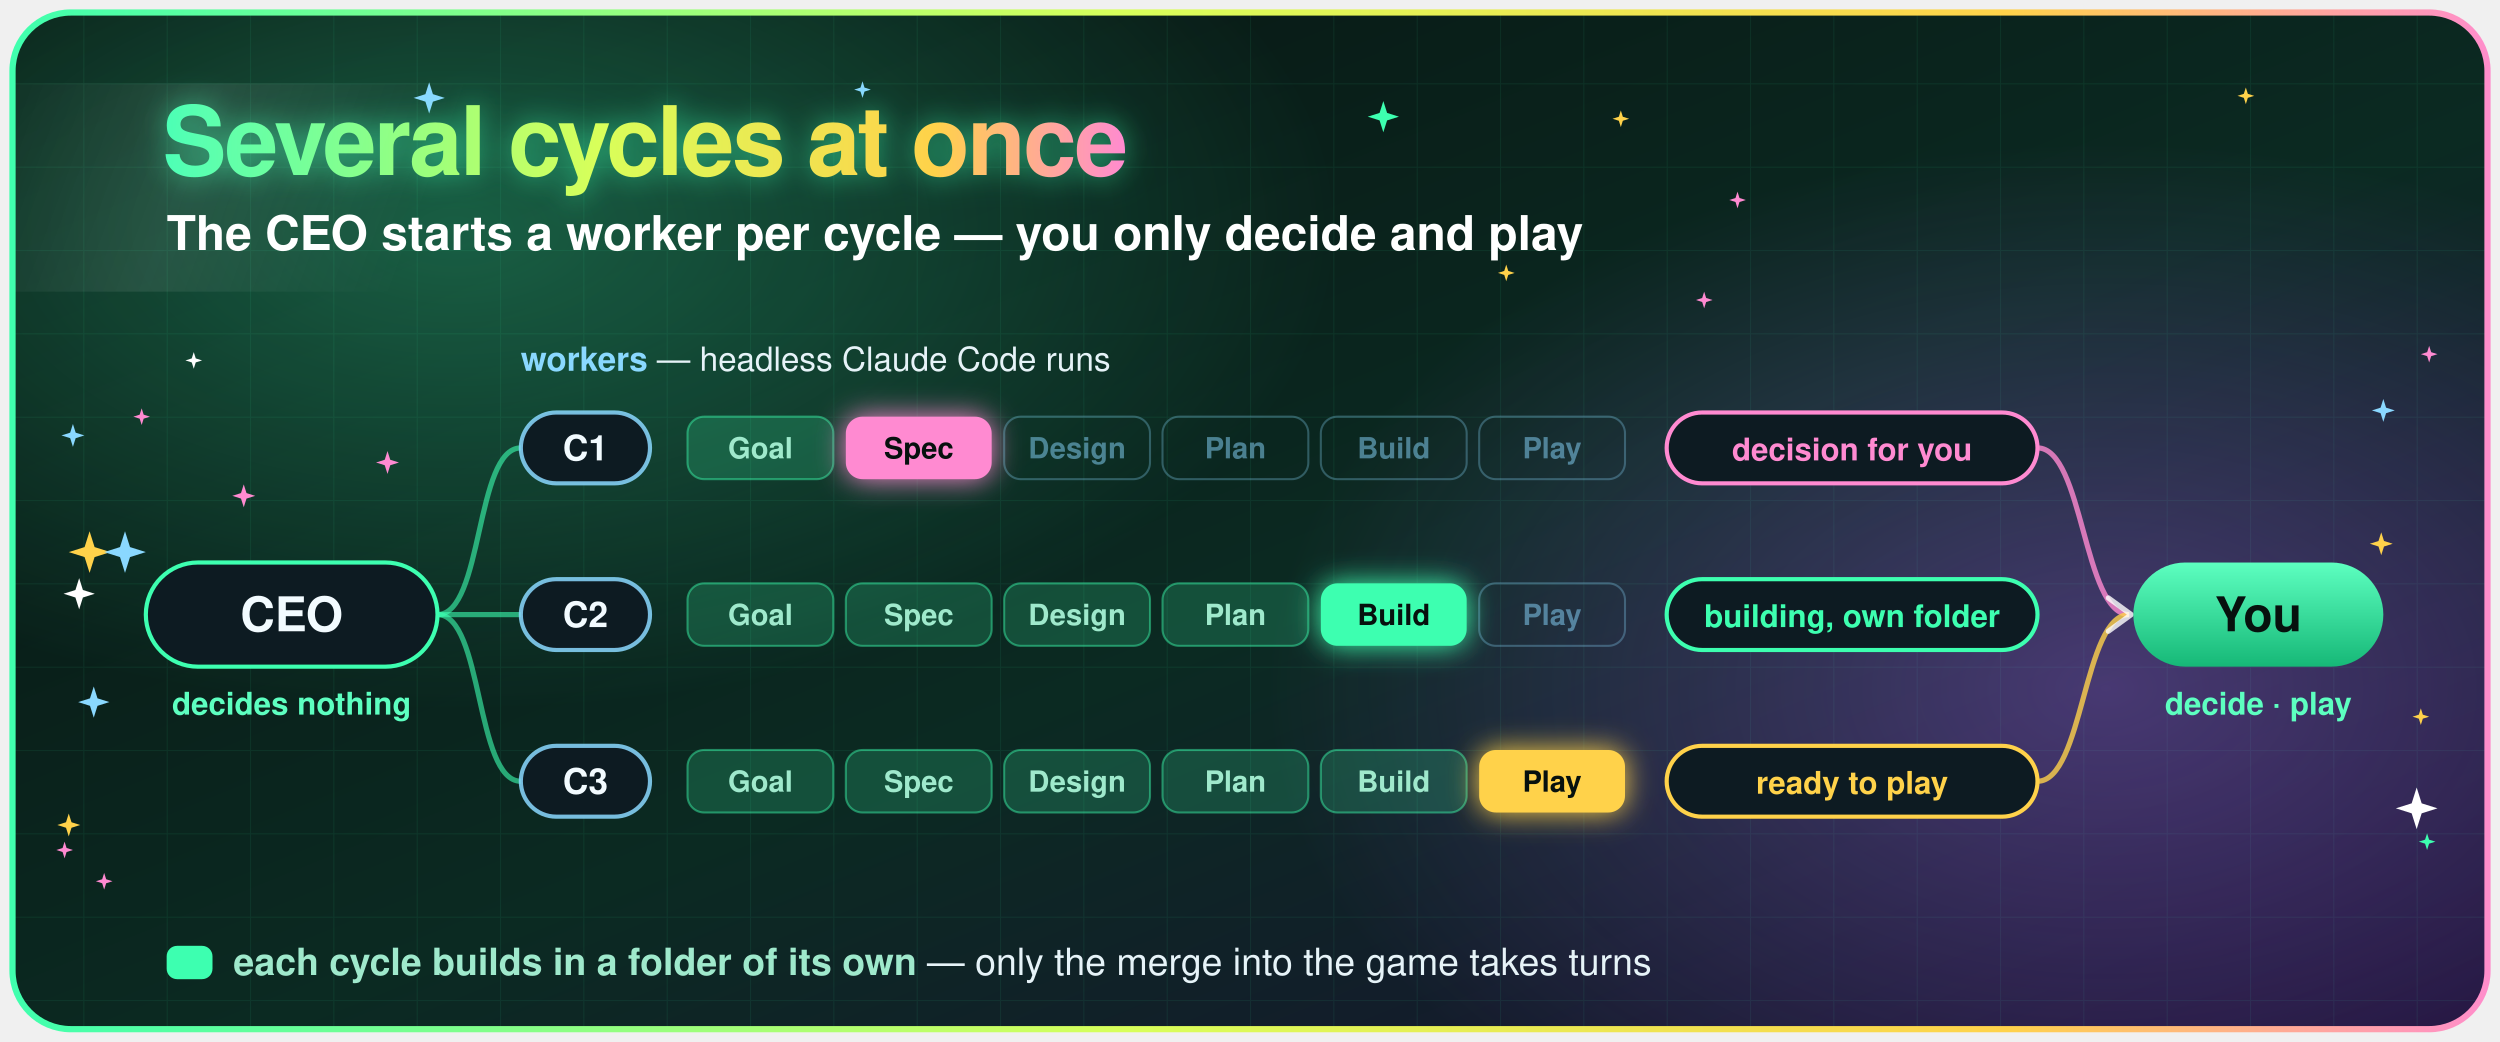
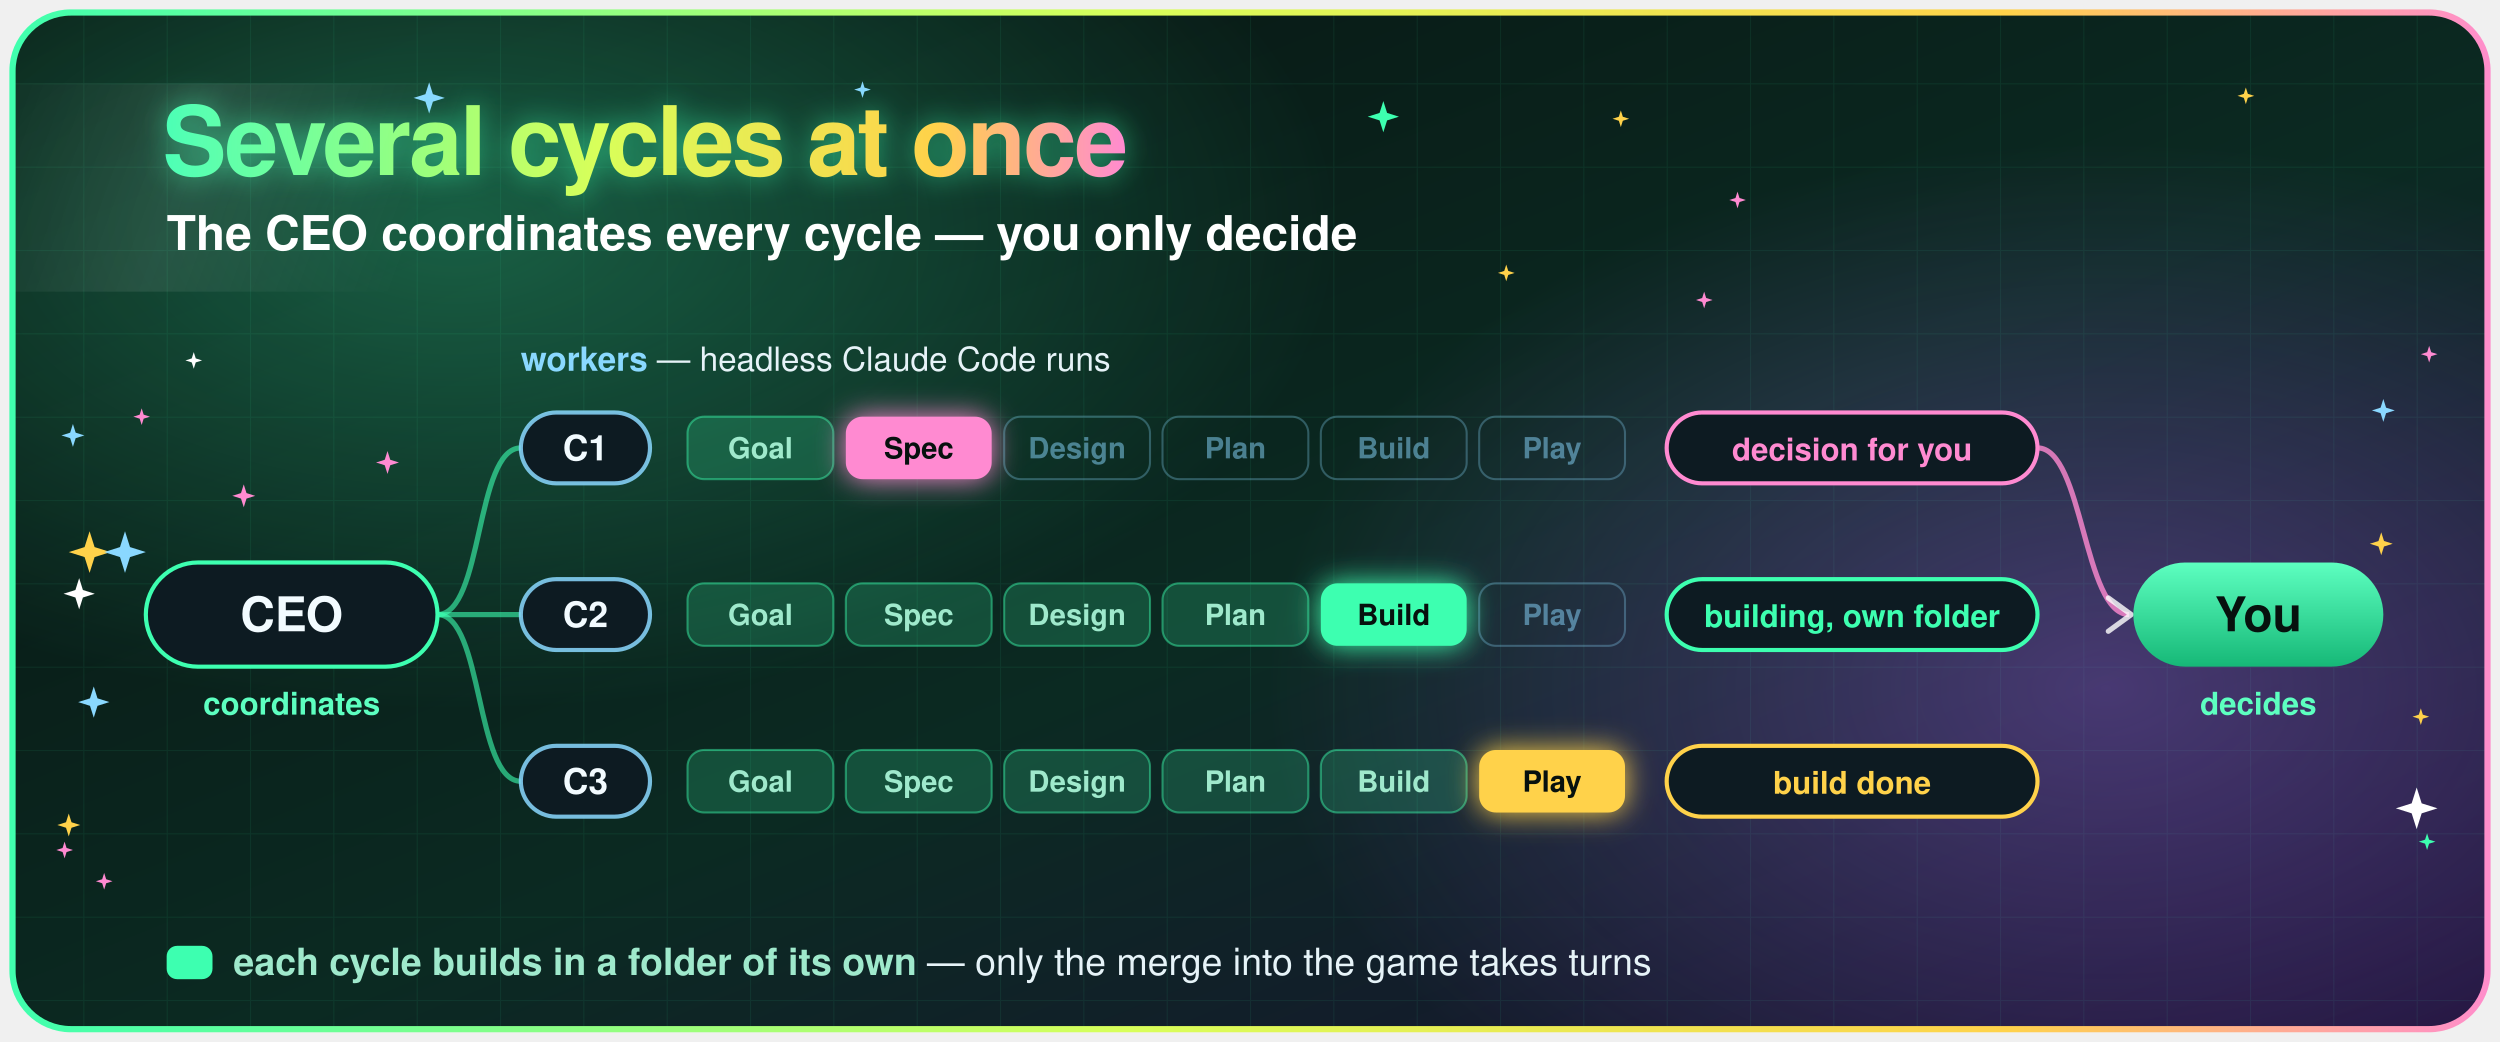
<svg xmlns="http://www.w3.org/2000/svg" viewBox="0 0 1200 500" width="1200" height="500" font-family="ui-sans-serif, -apple-system, BlinkMacSystemFont, 'Segoe UI', Helvetica, Arial, sans-serif">
  <defs>
    <linearGradient id="bg" x1="0" y1="0" x2="1" y2="1">
      <stop offset="0" stop-color="#07110e" />
      <stop offset="0.55" stop-color="#0b2a22" />
      <stop offset="1" stop-color="#1a1033" />
    </linearGradient>
    <linearGradient id="title" x1="0" y1="0" x2="1" y2="0">
      <stop offset="0" stop-color="#3dffb0" />
      <stop offset="0.45" stop-color="#d8ff5a" />
      <stop offset="0.8" stop-color="#ffd24a" />
      <stop offset="1" stop-color="#ff8ad1" />
    </linearGradient>
    <linearGradient id="you" x1="0" y1="0" x2="0" y2="1">
      <stop offset="0" stop-color="#5dffc0" />
      <stop offset="1" stop-color="#16b877" />
    </linearGradient>
    <linearGradient id="shine" x1="0" y1="0" x2="1" y2="0">
      <stop offset="0" stop-color="#ffffff" stop-opacity="0" />
      <stop offset="0.5" stop-color="#ffffff" stop-opacity="0.55" />
      <stop offset="1" stop-color="#ffffff" stop-opacity="0" />
    </linearGradient>
    <radialGradient id="spot" cx="0.5" cy="0.5" r="0.5">
      <stop offset="0" stop-color="#3dffb0" stop-opacity="0.3" />
      <stop offset="1" stop-color="#3dffb0" stop-opacity="0" />
    </radialGradient>
    <radialGradient id="spot2" cx="0.5" cy="0.5" r="0.5">
      <stop offset="0" stop-color="#b06cff" stop-opacity="0.34" />
      <stop offset="1" stop-color="#b06cff" stop-opacity="0" />
    </radialGradient>
    <pattern id="grid" width="40" height="40" patternUnits="userSpaceOnUse">
      <path d="M40 0H0V40" fill="none" stroke="#3dffb0" stroke-opacity="0.07" stroke-width="1" />
    </pattern>
    <filter id="glow" x="-50%" y="-120%" width="200%" height="340%">
      <feGaussianBlur stdDeviation="7" />
    </filter>
    <clipPath id="card">
      <rect x="6" y="6" width="1188" height="488" rx="28" />
    </clipPath>
    <path id="star" d="M0,-10 L2.4,-2.4 L10,0 L2.4,2.4 L0,10 L-2.4,2.4 L-10,0 L-2.4,-2.4 Z" />
  </defs>
  <style>
    .tw { animation: tw 2.6s ease-in-out infinite; transform-box: fill-box; transform-origin: center; }
    @keyframes tw { 0%,100% { opacity: .15; transform: scale(.6); } 50% { opacity: 1; transform: scale(1.15); } }
    .new { animation: pop 2.4s ease-in-out infinite; }
    @keyframes pop { 0%,100% { opacity: .35; } 50% { opacity: .95; } }
    .sweep { animation: sweep 5s ease-in-out infinite; }
    @keyframes sweep { 0% { transform: translateX(-500px); } 60%,100% { transform: translateX(1300px); } }
  </style>
  <g clip-path="url(#card)">
    <rect x="6" y="6" width="1188" height="488" fill="url(#bg)" />
    <rect x="6" y="6" width="1188" height="488" fill="url(#grid)" />
    <ellipse cx="220" cy="110" rx="420" ry="230" fill="url(#spot)" />
    <ellipse cx="1010" cy="330" rx="400" ry="260" fill="url(#spot2)" />
    <g transform="translate(68,200) scale(0.4)">
      <use href="#star" class="tw" style="animation-delay:-0.19s" fill="#ff8ad1" />
    </g>
    <g transform="translate(778,57) scale(0.4)">
      <use href="#star" class="tw" style="animation-delay:-2.37s" fill="#ffd24a" />
    </g>
    <g transform="translate(206,47) scale(0.75)">
      <use href="#star" class="tw" style="animation-delay:-0.18s" fill="#8ad8ff" />
    </g>
    <g transform="translate(43,265) scale(1.0)">
      <use href="#star" class="tw" style="animation-delay:-0.32s" fill="#ffd24a" />
    </g>
    <g transform="translate(60,265) scale(1.0)">
      <use href="#star" class="tw" style="animation-delay:-1.52s" fill="#8ad8ff" />
    </g>
    <g transform="translate(723,131) scale(0.4)">
      <use href="#star" class="tw" style="animation-delay:-0.75s" fill="#ffd24a" />
    </g>
    <g transform="translate(33,396) scale(0.55)">
      <use href="#star" class="tw" style="animation-delay:-1.46s" fill="#ffd24a" />
    </g>
    <g transform="translate(414,43) scale(0.4)">
      <use href="#star" class="tw" style="animation-delay:-1.42s" fill="#8ad8ff" />
    </g>
    <g transform="translate(31,408) scale(0.4)">
      <use href="#star" class="tw" style="animation-delay:-1.29s" fill="#ff8ad1" />
    </g>
    <g transform="translate(1160,388) scale(1.0)">
      <use href="#star" class="tw" style="animation-delay:-2.40s" fill="#ffffff" />
    </g>
    <g transform="translate(93,173) scale(0.4)">
      <use href="#star" class="tw" style="animation-delay:-0.21s" fill="#ffffff" />
    </g>
    <g transform="translate(45,337) scale(0.75)">
      <use href="#star" class="tw" style="animation-delay:-0.75s" fill="#8ad8ff" />
    </g>
    <g transform="translate(1078,46) scale(0.4)">
      <use href="#star" class="tw" style="animation-delay:-1.97s" fill="#ffd24a" />
    </g>
    <g transform="translate(1166,170) scale(0.4)">
      <use href="#star" class="tw" style="animation-delay:-1.99s" fill="#ff8ad1" />
    </g>
    <g transform="translate(117,238) scale(0.55)">
      <use href="#star" class="tw" style="animation-delay:-1.55s" fill="#ff8ad1" />
    </g>
    <g transform="translate(1144,197) scale(0.55)">
      <use href="#star" class="tw" style="animation-delay:-1.23s" fill="#8ad8ff" />
    </g>
    <g transform="translate(664,56) scale(0.75)">
      <use href="#star" class="tw" style="animation-delay:-0.74s" fill="#3dffb0" />
    </g>
    <g transform="translate(35,209) scale(0.55)">
      <use href="#star" class="tw" style="animation-delay:-0.44s" fill="#8ad8ff" />
    </g>
    <g transform="translate(1143,261) scale(0.55)">
      <use href="#star" class="tw" style="animation-delay:-0.34s" fill="#ffd24a" />
    </g>
    <g transform="translate(1165,404) scale(0.4)">
      <use href="#star" class="tw" style="animation-delay:-0.43s" fill="#3dffb0" />
    </g>
    <g transform="translate(38,285) scale(0.75)">
      <use href="#star" class="tw" style="animation-delay:-2.25s" fill="#ffffff" />
    </g>
    <g transform="translate(1162,344) scale(0.4)">
      <use href="#star" class="tw" style="animation-delay:-0.39s" fill="#ffd24a" />
    </g>
    <g transform="translate(818,144) scale(0.4)">
      <use href="#star" class="tw" style="animation-delay:-0.03s" fill="#ff8ad1" />
    </g>
    <g transform="translate(834,96) scale(0.4)">
      <use href="#star" class="tw" style="animation-delay:-0.38s" fill="#ff8ad1" />
    </g>
    <g transform="translate(186,222) scale(0.55)">
      <use href="#star" class="tw" style="animation-delay:-2.48s" fill="#ff8ad1" />
    </g>
    <g transform="translate(50,423) scale(0.4)">
      <use href="#star" class="tw" style="animation-delay:-1.19s" fill="#ff8ad1" />
    </g>
    <text x="78" y="84" font-size="46" font-weight="900" letter-spacing="-1.2" fill="#3dffb0" filter="url(#glow)" opacity="0.6">Several cycles at once</text>
    <text x="78" y="84" font-size="46" font-weight="900" letter-spacing="-1.2" fill="url(#title)">Several cycles at once</text>
-     <text x="80" y="120" font-size="23" font-weight="600" fill="#ffffff">The CEO starts a worker per cycle — you only decide and play</text>
+     <text x="80" y="120" font-size="23" font-weight="600" fill="#ffffff">The CEO coordinates every cycle — you only decide</text>
    <rect class="sweep" x="0" y="40" width="240" height="100" fill="url(#shine)" opacity="0.16" transform="skewX(-20)" />
    <rect x="70" y="270" width="140" height="50" rx="25" fill="#0d1b22" stroke="#3dffb0" stroke-width="2" />
    <text x="140" y="303" font-size="23" font-weight="800" text-anchor="middle" fill="#f2fbff">CEO</text>
-     <text x="140" y="343" font-size="15" font-weight="600" text-anchor="middle" fill="#5dffc0">decides nothing</text>
+     <text x="140" y="343" font-size="15" font-weight="600" text-anchor="middle" fill="#5dffc0">coordinates</text>
    <text x="250" y="178" font-size="16" font-weight="700" fill="#8ad8ff">workers <tspan fill="#e6f3f8" font-weight="500">— headless Claude Code runs</tspan>
    </text>
    <path d="M210,295 C232,295 228,215 250,215" fill="none" stroke="#3dffb0" stroke-opacity="0.6" stroke-width="2.5" />
    <rect x="250" y="198" width="62" height="34" rx="17" fill="#0d1b22" stroke="#8ad8ff" stroke-opacity="0.85" stroke-width="2" />
    <text x="281" y="221" font-size="17" font-weight="800" text-anchor="middle" fill="#f2fbff">C1</text>
    <rect x="330" y="200" width="70" height="30" rx="8" fill="#3dffb0" fill-opacity="0.18" stroke="#3dffb0" stroke-opacity="0.45" />
    <text x="365" y="220" font-size="14" font-weight="600" text-anchor="middle" fill="#9fe9cc">Goal</text>
    <rect class="new" style="animation-delay:-0.0s" x="406" y="200" width="70" height="30" rx="8" fill="#ff8ad1" filter="url(#glow)" />
    <rect x="406" y="200" width="70" height="30" rx="8" fill="#ff8ad1" />
    <text x="441" y="220" font-size="14" font-weight="800" text-anchor="middle" fill="#07110e">Spec</text>
    <rect x="482" y="200" width="70" height="30" rx="8" fill="none" stroke="#8ad8ff" stroke-opacity="0.3" />
    <text x="517" y="220" font-size="14" font-weight="600" text-anchor="middle" fill="#8ad8ff" fill-opacity="0.5">Design</text>
    <rect x="558" y="200" width="70" height="30" rx="8" fill="none" stroke="#8ad8ff" stroke-opacity="0.3" />
    <text x="593" y="220" font-size="14" font-weight="600" text-anchor="middle" fill="#8ad8ff" fill-opacity="0.5">Plan</text>
    <rect x="634" y="200" width="70" height="30" rx="8" fill="none" stroke="#8ad8ff" stroke-opacity="0.3" />
    <text x="669" y="220" font-size="14" font-weight="600" text-anchor="middle" fill="#8ad8ff" fill-opacity="0.5">Build</text>
    <rect x="710" y="200" width="70" height="30" rx="8" fill="none" stroke="#8ad8ff" stroke-opacity="0.3" />
    <text x="745" y="220" font-size="14" font-weight="600" text-anchor="middle" fill="#8ad8ff" fill-opacity="0.5">Play</text>
    <rect x="800" y="198" width="178" height="34" rx="17" fill="#0d1b22" stroke="#ff8ad1" stroke-width="2" />
    <text x="889" y="221" font-size="15" font-weight="700" text-anchor="middle" fill="#ff8ad1">decision for you</text>
    <path d="M978,215 C1000,215 1000,295 1022,295" fill="none" stroke="#ff8ad1" stroke-opacity="0.8" stroke-width="2.5" />
    <path d="M210,295 C232,295 228,295 250,295" fill="none" stroke="#3dffb0" stroke-opacity="0.6" stroke-width="2.5" />
    <rect x="250" y="278" width="62" height="34" rx="17" fill="#0d1b22" stroke="#8ad8ff" stroke-opacity="0.85" stroke-width="2" />
    <text x="281" y="301" font-size="17" font-weight="800" text-anchor="middle" fill="#f2fbff">C2</text>
    <rect x="330" y="280" width="70" height="30" rx="8" fill="#3dffb0" fill-opacity="0.18" stroke="#3dffb0" stroke-opacity="0.45" />
    <text x="365" y="300" font-size="14" font-weight="600" text-anchor="middle" fill="#9fe9cc">Goal</text>
    <rect x="406" y="280" width="70" height="30" rx="8" fill="#3dffb0" fill-opacity="0.18" stroke="#3dffb0" stroke-opacity="0.45" />
    <text x="441" y="300" font-size="14" font-weight="600" text-anchor="middle" fill="#9fe9cc">Spec</text>
    <rect x="482" y="280" width="70" height="30" rx="8" fill="#3dffb0" fill-opacity="0.18" stroke="#3dffb0" stroke-opacity="0.45" />
    <text x="517" y="300" font-size="14" font-weight="600" text-anchor="middle" fill="#9fe9cc">Design</text>
    <rect x="558" y="280" width="70" height="30" rx="8" fill="#3dffb0" fill-opacity="0.18" stroke="#3dffb0" stroke-opacity="0.45" />
    <text x="593" y="300" font-size="14" font-weight="600" text-anchor="middle" fill="#9fe9cc">Plan</text>
    <rect class="new" style="animation-delay:-0.6s" x="634" y="280" width="70" height="30" rx="8" fill="#3dffb0" filter="url(#glow)" />
    <rect x="634" y="280" width="70" height="30" rx="8" fill="#3dffb0" />
    <text x="669" y="300" font-size="14" font-weight="800" text-anchor="middle" fill="#07110e">Build</text>
    <rect x="710" y="280" width="70" height="30" rx="8" fill="none" stroke="#8ad8ff" stroke-opacity="0.3" />
    <text x="745" y="300" font-size="14" font-weight="600" text-anchor="middle" fill="#8ad8ff" fill-opacity="0.5">Play</text>
    <rect x="800" y="278" width="178" height="34" rx="17" fill="#0d1b22" stroke="#3dffb0" stroke-width="2" />
    <text x="889" y="301" font-size="15" font-weight="700" text-anchor="middle" fill="#3dffb0">building, own folder</text>
    <path d="M210,295 C232,295 228,375 250,375" fill="none" stroke="#3dffb0" stroke-opacity="0.6" stroke-width="2.5" />
    <rect x="250" y="358" width="62" height="34" rx="17" fill="#0d1b22" stroke="#8ad8ff" stroke-opacity="0.85" stroke-width="2" />
    <text x="281" y="381" font-size="17" font-weight="800" text-anchor="middle" fill="#f2fbff">C3</text>
    <rect x="330" y="360" width="70" height="30" rx="8" fill="#3dffb0" fill-opacity="0.18" stroke="#3dffb0" stroke-opacity="0.45" />
    <text x="365" y="380" font-size="14" font-weight="600" text-anchor="middle" fill="#9fe9cc">Goal</text>
    <rect x="406" y="360" width="70" height="30" rx="8" fill="#3dffb0" fill-opacity="0.18" stroke="#3dffb0" stroke-opacity="0.45" />
    <text x="441" y="380" font-size="14" font-weight="600" text-anchor="middle" fill="#9fe9cc">Spec</text>
    <rect x="482" y="360" width="70" height="30" rx="8" fill="#3dffb0" fill-opacity="0.18" stroke="#3dffb0" stroke-opacity="0.45" />
    <text x="517" y="380" font-size="14" font-weight="600" text-anchor="middle" fill="#9fe9cc">Design</text>
    <rect x="558" y="360" width="70" height="30" rx="8" fill="#3dffb0" fill-opacity="0.18" stroke="#3dffb0" stroke-opacity="0.45" />
    <text x="593" y="380" font-size="14" font-weight="600" text-anchor="middle" fill="#9fe9cc">Plan</text>
    <rect x="634" y="360" width="70" height="30" rx="8" fill="#3dffb0" fill-opacity="0.18" stroke="#3dffb0" stroke-opacity="0.45" />
    <text x="669" y="380" font-size="14" font-weight="600" text-anchor="middle" fill="#9fe9cc">Build</text>
    <rect class="new" style="animation-delay:-1.2s" x="710" y="360" width="70" height="30" rx="8" fill="#ffd24a" filter="url(#glow)" />
    <rect x="710" y="360" width="70" height="30" rx="8" fill="#ffd24a" />
    <text x="745" y="380" font-size="14" font-weight="800" text-anchor="middle" fill="#07110e">Play</text>
    <rect x="800" y="358" width="178" height="34" rx="17" fill="#0d1b22" stroke="#ffd24a" stroke-width="2" />
-     <text x="889" y="381" font-size="15" font-weight="700" text-anchor="middle" fill="#ffd24a">ready to play</text>
-     <path d="M978,375 C1000,375 1000,295 1022,295" fill="none" stroke="#ffd24a" stroke-opacity="0.8" stroke-width="2.5" />
+     <text x="889" y="381" font-size="15" font-weight="700" text-anchor="middle" fill="#ffd24a">build done</text>
    <path d="M1012,287 L1023,295 L1012,303" fill="none" stroke="#ffffff" stroke-opacity="0.8" stroke-width="2.5" stroke-linecap="round" stroke-linejoin="round" />
    <rect x="1024" y="270" width="120" height="50" rx="25" fill="url(#you)" />
    <text x="1084" y="303" font-size="23" font-weight="900" text-anchor="middle" fill="#07110e">You</text>
-     <text x="1084" y="343" font-size="15" font-weight="600" text-anchor="middle" fill="#5dffc0">decide · play</text>
+     <text x="1084" y="343" font-size="15" font-weight="600" text-anchor="middle" fill="#5dffc0">decides</text>
    <rect x="80" y="454" width="22" height="16" rx="5" fill="#3dffb0" />
    <text x="112" y="468" font-size="18" font-weight="700" fill="#9fe9cc">each cycle builds in a folder of its own <tspan fill="#e6f3f8" font-weight="500">— only the merge into the game takes turns</tspan>
    </text>
  </g>
  <rect x="6" y="6" width="1188" height="488" rx="28" fill="none" stroke="url(#title)" stroke-width="3" />
</svg>
